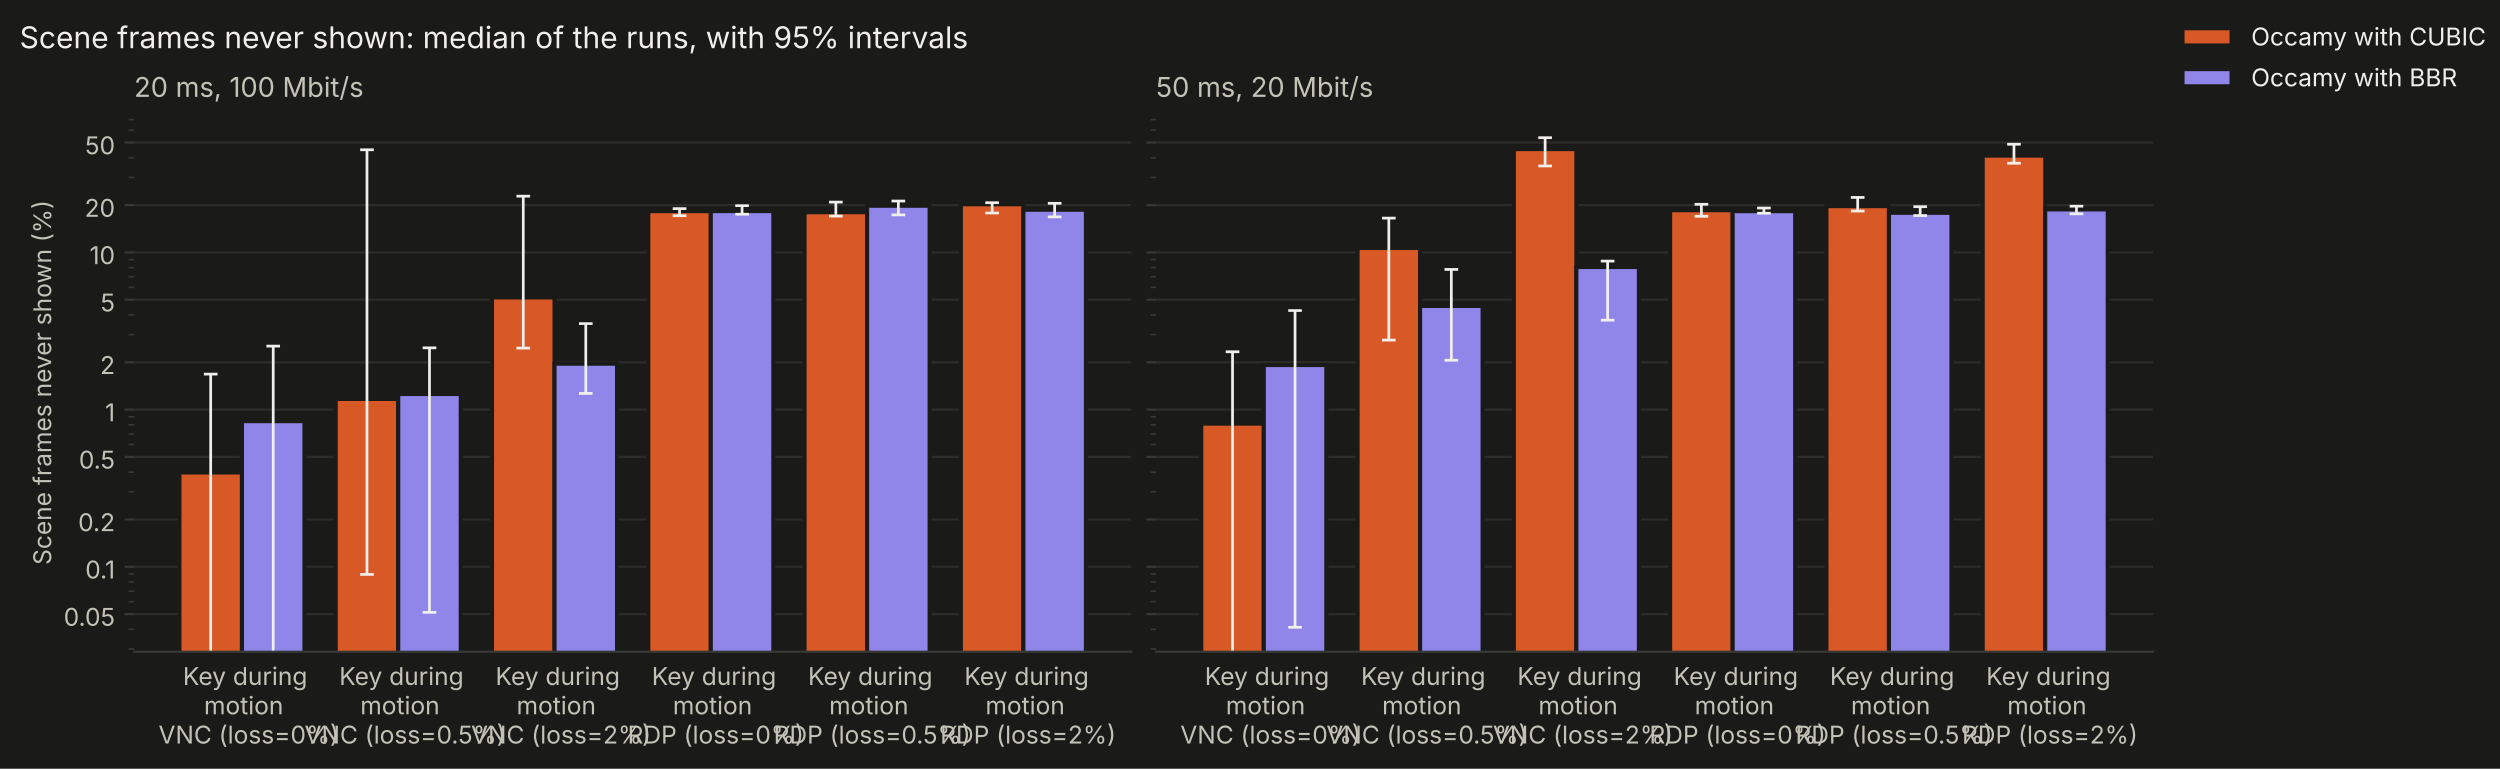
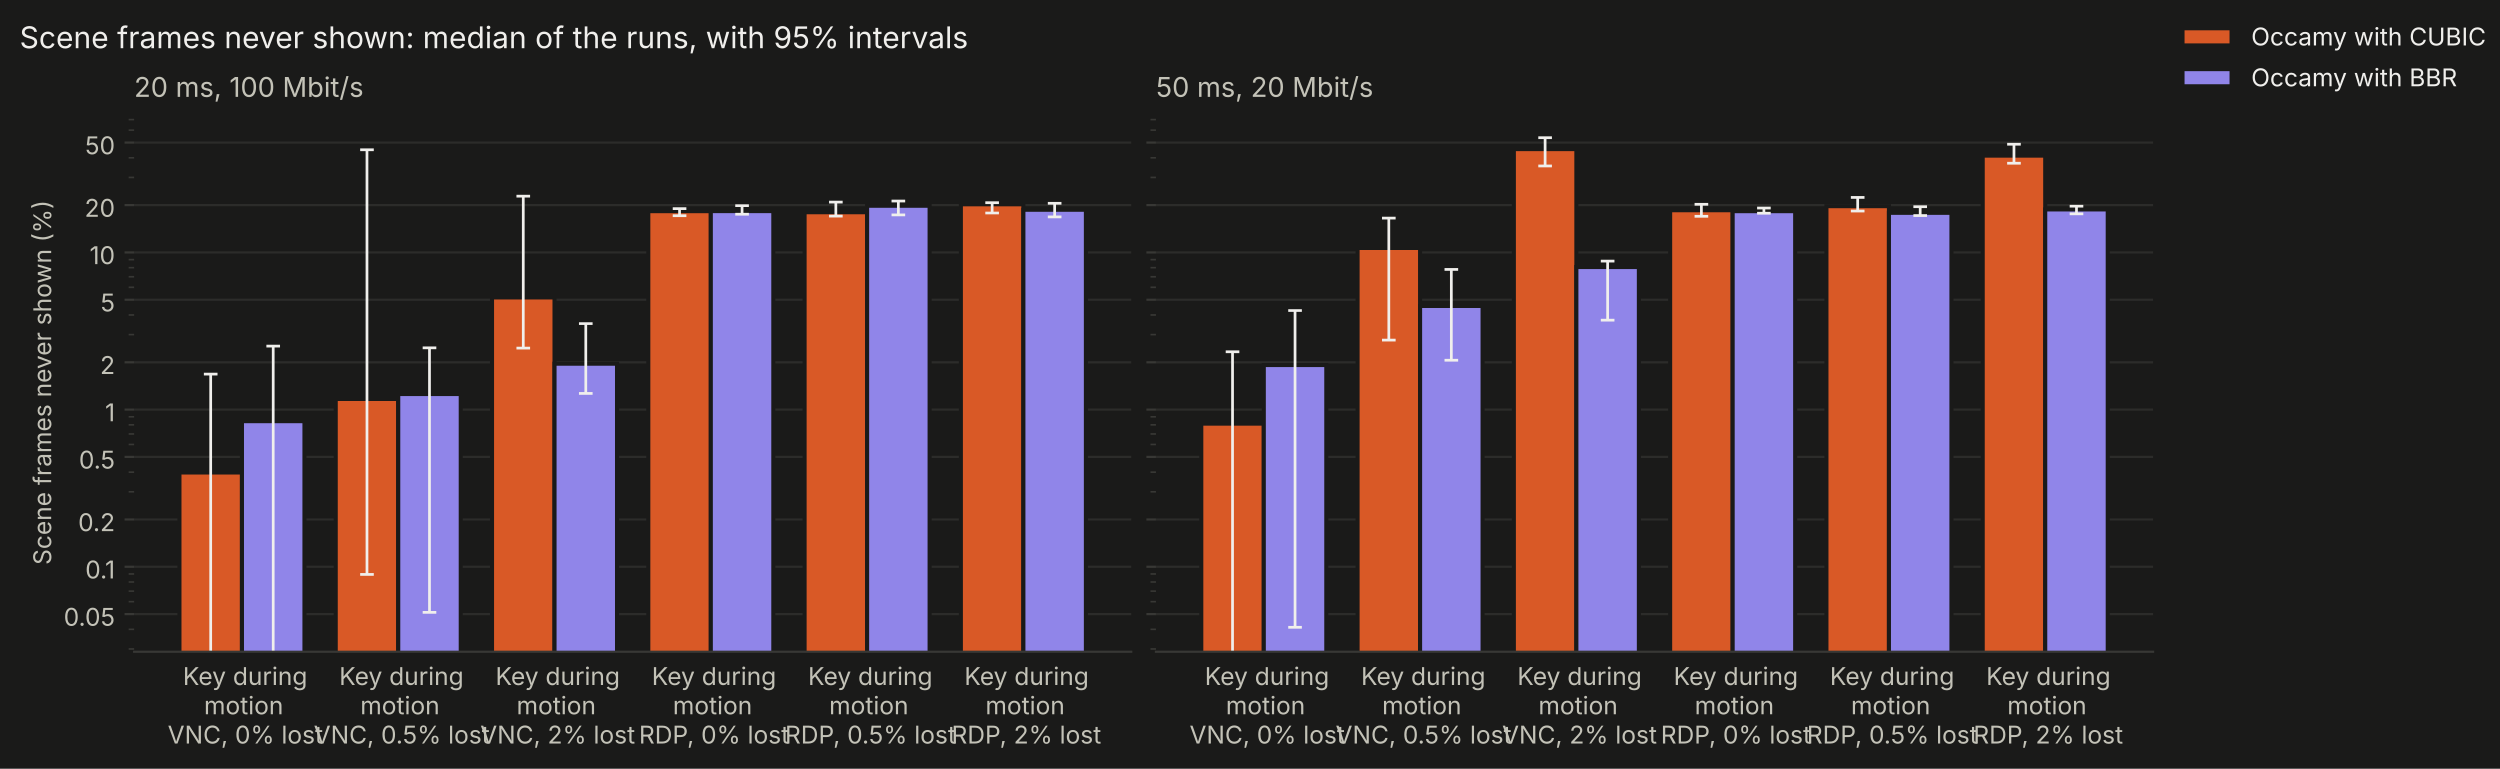
<svg xmlns="http://www.w3.org/2000/svg" xmlns:xlink="http://www.w3.org/1999/xlink" width="917.1pt" height="282pt" viewBox="0 0 917.1 282" version="1.1">
  <defs>
    <style type="text/css">*{stroke-linejoin: round; stroke-linecap: butt}</style>
  </defs>
  <g id="figure_1">
    <g id="patch_1">
      <path d="M 0 282  L 917.1 282  L 917.1 0  L 0 0  z " style="fill: #1a1a19" />
    </g>
    <g id="axes_1">
      <g id="patch_2">
        <path d="M 49.197 239.089  L 414.977 239.089  L 414.977 41.535  L 49.197 41.535  z " style="fill: #1a1a19" />
      </g>
      <g id="matplotlib.axis_1">
        <g id="xtick_1">
          <g id="line2d_1" />
          <g id="text_1">
            <text style="font-size: 9px; font-family: 'Inter', 'Helvetica Neue', 'Arial', 'DejaVu Sans', sans-serif; fill: #c3c2b7" transform="translate(67.08484 251.2825)">Key during</text>
            <text style="font-size: 9px; font-family: 'Inter', 'Helvetica Neue', 'Arial', 'DejaVu Sans', sans-serif; fill: #c3c2b7" transform="translate(74.83328 262.0195)">motion</text>
-             <text style="font-size: 9px; font-family: 'Inter', 'Helvetica Neue', 'Arial', 'DejaVu Sans', sans-serif; fill: #c3c2b7" transform="translate(58.1425 272.7565)">VNC (loss=0%)</text>
+             <text style="font-size: 9px; font-family: 'Inter', 'Helvetica Neue', 'Arial', 'DejaVu Sans', sans-serif; fill: #c3c2b7" transform="translate(61.50484 272.7565)">VNC, 0% lost</text>
          </g>
        </g>
        <g id="xtick_2">
          <g id="line2d_2" />
          <g id="text_2">
            <text style="font-size: 9px; font-family: 'Inter', 'Helvetica Neue', 'Arial', 'DejaVu Sans', sans-serif; fill: #c3c2b7" transform="translate(124.4171 251.2825)">Key during</text>
            <text style="font-size: 9px; font-family: 'Inter', 'Helvetica Neue', 'Arial', 'DejaVu Sans', sans-serif; fill: #c3c2b7" transform="translate(132.1656 262.0195)">motion</text>
-             <text style="font-size: 9px; font-family: 'Inter', 'Helvetica Neue', 'Arial', 'DejaVu Sans', sans-serif; fill: #c3c2b7" transform="translate(111.7222 272.7565)">VNC (loss=0.5%)</text>
+             <text style="font-size: 9px; font-family: 'Inter', 'Helvetica Neue', 'Arial', 'DejaVu Sans', sans-serif; fill: #c3c2b7" transform="translate(115.0846 272.7565)">VNC, 0.5% lost</text>
          </g>
        </g>
        <g id="xtick_3">
          <g id="line2d_3" />
          <g id="text_3">
            <text style="font-size: 9px; font-family: 'Inter', 'Helvetica Neue', 'Arial', 'DejaVu Sans', sans-serif; fill: #c3c2b7" transform="translate(181.7494 251.2825)">Key during</text>
            <text style="font-size: 9px; font-family: 'Inter', 'Helvetica Neue', 'Arial', 'DejaVu Sans', sans-serif; fill: #c3c2b7" transform="translate(189.4979 262.0195)">motion</text>
-             <text style="font-size: 9px; font-family: 'Inter', 'Helvetica Neue', 'Arial', 'DejaVu Sans', sans-serif; fill: #c3c2b7" transform="translate(172.8071 272.7565)">VNC (loss=2%)</text>
+             <text style="font-size: 9px; font-family: 'Inter', 'Helvetica Neue', 'Arial', 'DejaVu Sans', sans-serif; fill: #c3c2b7" transform="translate(176.1694 272.7565)">VNC, 2% lost</text>
          </g>
        </g>
        <g id="xtick_4">
          <g id="line2d_4" />
          <g id="text_4">
            <text style="font-size: 9px; font-family: 'Inter', 'Helvetica Neue', 'Arial', 'DejaVu Sans', sans-serif; fill: #c3c2b7" transform="translate(239.0817 251.2825)">Key during</text>
            <text style="font-size: 9px; font-family: 'Inter', 'Helvetica Neue', 'Arial', 'DejaVu Sans', sans-serif; fill: #c3c2b7" transform="translate(246.8302 262.0195)">motion</text>
-             <text style="font-size: 9px; font-family: 'Inter', 'Helvetica Neue', 'Arial', 'DejaVu Sans', sans-serif; fill: #c3c2b7" transform="translate(230.2203 272.7565)">RDP (loss=0%)</text>
+             <text style="font-size: 9px; font-family: 'Inter', 'Helvetica Neue', 'Arial', 'DejaVu Sans', sans-serif; fill: #c3c2b7" transform="translate(234.3884 272.7565)">RDP, 0% lost</text>
          </g>
        </g>
        <g id="xtick_5">
          <g id="line2d_5" />
          <g id="text_5">
            <text style="font-size: 9px; font-family: 'Inter', 'Helvetica Neue', 'Arial', 'DejaVu Sans', sans-serif; fill: #c3c2b7" transform="translate(296.414 251.2825)">Key during</text>
            <text style="font-size: 9px; font-family: 'Inter', 'Helvetica Neue', 'Arial', 'DejaVu Sans', sans-serif; fill: #c3c2b7" transform="translate(304.1625 262.0195)">motion</text>
-             <text style="font-size: 9px; font-family: 'Inter', 'Helvetica Neue', 'Arial', 'DejaVu Sans', sans-serif; fill: #c3c2b7" transform="translate(283.8 272.7565)">RDP (loss=0.5%)</text>
+             <text style="font-size: 9px; font-family: 'Inter', 'Helvetica Neue', 'Arial', 'DejaVu Sans', sans-serif; fill: #c3c2b7" transform="translate(287.9681 272.7565)">RDP, 0.5% lost</text>
          </g>
        </g>
        <g id="xtick_6">
          <g id="line2d_6" />
          <g id="text_6">
            <text style="font-size: 9px; font-family: 'Inter', 'Helvetica Neue', 'Arial', 'DejaVu Sans', sans-serif; fill: #c3c2b7" transform="translate(353.7463 251.2825)">Key during</text>
            <text style="font-size: 9px; font-family: 'Inter', 'Helvetica Neue', 'Arial', 'DejaVu Sans', sans-serif; fill: #c3c2b7" transform="translate(361.4948 262.0195)">motion</text>
-             <text style="font-size: 9px; font-family: 'Inter', 'Helvetica Neue', 'Arial', 'DejaVu Sans', sans-serif; fill: #c3c2b7" transform="translate(344.8849 272.7565)">RDP (loss=2%)</text>
+             <text style="font-size: 9px; font-family: 'Inter', 'Helvetica Neue', 'Arial', 'DejaVu Sans', sans-serif; fill: #c3c2b7" transform="translate(349.053 272.7565)">RDP, 2% lost</text>
          </g>
        </g>
      </g>
      <g id="matplotlib.axis_2">
        <g id="ytick_1">
          <g id="line2d_7">
            <path d="M 49.197 225.275  L 414.977 225.275  " clip-path="url(#p029a2793cf)" style="fill: none; stroke: #2c2c2a; stroke-width: 0.8; stroke-linecap: square" />
          </g>
          <g id="line2d_8">
            <defs>
              <path id="mb82513c210" d="M 0 0  L -3.5 0  " style="stroke: #383835; stroke-width: 0.8" />
            </defs>
            <g>
              <use xlink:href="#mb82513c210" x="49.197" y="225.275" style="fill: #383835; stroke: #383835; stroke-width: 0.8" />
            </g>
          </g>
          <g id="text_7">
            <text style="font-size: 9px; font-family: 'Inter', 'Helvetica Neue', 'Arial', 'DejaVu Sans', sans-serif; text-anchor: end; fill: #c3c2b7" x="42.197" y="229.559" transform="rotate(-0 42.19727 229.559)">0.05</text>
          </g>
        </g>
        <g id="ytick_2">
          <g id="line2d_9">
            <path d="M 49.197 207.918  L 414.977 207.918  " clip-path="url(#p029a2793cf)" style="fill: none; stroke: #2c2c2a; stroke-width: 0.8; stroke-linecap: square" />
          </g>
          <g id="line2d_10">
            <g>
              <use xlink:href="#mb82513c210" x="49.197" y="207.918" style="fill: #383835; stroke: #383835; stroke-width: 0.8" />
            </g>
          </g>
          <g id="text_8">
            <text style="font-size: 9px; font-family: 'Inter', 'Helvetica Neue', 'Arial', 'DejaVu Sans', sans-serif; text-anchor: end; fill: #c3c2b7" x="42.197" y="212.202" transform="rotate(-0 42.19727 212.202)">0.1</text>
          </g>
        </g>
        <g id="ytick_3">
          <g id="line2d_11">
            <path d="M 49.197 190.561  L 414.977 190.561  " clip-path="url(#p029a2793cf)" style="fill: none; stroke: #2c2c2a; stroke-width: 0.8; stroke-linecap: square" />
          </g>
          <g id="line2d_12">
            <g>
              <use xlink:href="#mb82513c210" x="49.197" y="190.561" style="fill: #383835; stroke: #383835; stroke-width: 0.8" />
            </g>
          </g>
          <g id="text_9">
            <text style="font-size: 9px; font-family: 'Inter', 'Helvetica Neue', 'Arial', 'DejaVu Sans', sans-serif; text-anchor: end; fill: #c3c2b7" x="42.197" y="194.845" transform="rotate(-0 42.19727 194.845)">0.2</text>
          </g>
        </g>
        <g id="ytick_4">
          <g id="line2d_13">
            <path d="M 49.197 167.616  L 414.977 167.616  " clip-path="url(#p029a2793cf)" style="fill: none; stroke: #2c2c2a; stroke-width: 0.8; stroke-linecap: square" />
          </g>
          <g id="line2d_14">
            <g>
              <use xlink:href="#mb82513c210" x="49.197" y="167.616" style="fill: #383835; stroke: #383835; stroke-width: 0.8" />
            </g>
          </g>
          <g id="text_10">
            <text style="font-size: 9px; font-family: 'Inter', 'Helvetica Neue', 'Arial', 'DejaVu Sans', sans-serif; text-anchor: end; fill: #c3c2b7" x="42.197" y="171.9" transform="rotate(-0 42.19727 171.9002)">0.5</text>
          </g>
        </g>
        <g id="ytick_5">
          <g id="line2d_15">
            <path d="M 49.197 150.259  L 414.977 150.259  " clip-path="url(#p029a2793cf)" style="fill: none; stroke: #2c2c2a; stroke-width: 0.8; stroke-linecap: square" />
          </g>
          <g id="line2d_16">
            <g>
              <use xlink:href="#mb82513c210" x="49.197" y="150.259" style="fill: #383835; stroke: #383835; stroke-width: 0.8" />
            </g>
          </g>
          <g id="text_11">
            <text style="font-size: 9px; font-family: 'Inter', 'Helvetica Neue', 'Arial', 'DejaVu Sans', sans-serif; text-anchor: end; fill: #c3c2b7" x="42.197" y="154.543" transform="rotate(-0 42.19727 154.5432)">1</text>
          </g>
        </g>
        <g id="ytick_6">
          <g id="line2d_17">
            <path d="M 49.197 132.902  L 414.977 132.902  " clip-path="url(#p029a2793cf)" style="fill: none; stroke: #2c2c2a; stroke-width: 0.8; stroke-linecap: square" />
          </g>
          <g id="line2d_18">
            <g>
              <use xlink:href="#mb82513c210" x="49.197" y="132.902" style="fill: #383835; stroke: #383835; stroke-width: 0.8" />
            </g>
          </g>
          <g id="text_12">
            <text style="font-size: 9px; font-family: 'Inter', 'Helvetica Neue', 'Arial', 'DejaVu Sans', sans-serif; text-anchor: end; fill: #c3c2b7" x="42.197" y="137.186" transform="rotate(-0 42.19727 137.1862)">2</text>
          </g>
        </g>
        <g id="ytick_7">
          <g id="line2d_19">
            <path d="M 49.197 109.957  L 414.977 109.957  " clip-path="url(#p029a2793cf)" style="fill: none; stroke: #2c2c2a; stroke-width: 0.8; stroke-linecap: square" />
          </g>
          <g id="line2d_20">
            <g>
              <use xlink:href="#mb82513c210" x="49.197" y="109.957" style="fill: #383835; stroke: #383835; stroke-width: 0.8" />
            </g>
          </g>
          <g id="text_13">
            <text style="font-size: 9px; font-family: 'Inter', 'Helvetica Neue', 'Arial', 'DejaVu Sans', sans-serif; text-anchor: end; fill: #c3c2b7" x="42.197" y="114.241" transform="rotate(-0 42.19727 114.2414)">5</text>
          </g>
        </g>
        <g id="ytick_8">
          <g id="line2d_21">
            <path d="M 49.197 92.6  L 414.977 92.6  " clip-path="url(#p029a2793cf)" style="fill: none; stroke: #2c2c2a; stroke-width: 0.8; stroke-linecap: square" />
          </g>
          <g id="line2d_22">
            <g>
              <use xlink:href="#mb82513c210" x="49.197" y="92.6" style="fill: #383835; stroke: #383835; stroke-width: 0.8" />
            </g>
          </g>
          <g id="text_14">
            <text style="font-size: 9px; font-family: 'Inter', 'Helvetica Neue', 'Arial', 'DejaVu Sans', sans-serif; text-anchor: end; fill: #c3c2b7" x="42.197" y="96.884" transform="rotate(-0 42.19727 96.88442)">10</text>
          </g>
        </g>
        <g id="ytick_9">
          <g id="line2d_23">
            <path d="M 49.197 75.243  L 414.977 75.243  " clip-path="url(#p029a2793cf)" style="fill: none; stroke: #2c2c2a; stroke-width: 0.8; stroke-linecap: square" />
          </g>
          <g id="line2d_24">
            <g>
              <use xlink:href="#mb82513c210" x="49.197" y="75.243" style="fill: #383835; stroke: #383835; stroke-width: 0.8" />
            </g>
          </g>
          <g id="text_15">
            <text style="font-size: 9px; font-family: 'Inter', 'Helvetica Neue', 'Arial', 'DejaVu Sans', sans-serif; text-anchor: end; fill: #c3c2b7" x="42.197" y="79.527" transform="rotate(-0 42.19727 79.5274)">20</text>
          </g>
        </g>
        <g id="ytick_10">
          <g id="line2d_25">
            <path d="M 49.197 52.299  L 414.977 52.299  " clip-path="url(#p029a2793cf)" style="fill: none; stroke: #2c2c2a; stroke-width: 0.8; stroke-linecap: square" />
          </g>
          <g id="line2d_26">
            <g>
              <use xlink:href="#mb82513c210" x="49.197" y="52.299" style="fill: #383835; stroke: #383835; stroke-width: 0.8" />
            </g>
          </g>
          <g id="text_16">
            <text style="font-size: 9px; font-family: 'Inter', 'Helvetica Neue', 'Arial', 'DejaVu Sans', sans-serif; text-anchor: end; fill: #c3c2b7" x="42.197" y="56.583" transform="rotate(-0 42.19727 56.58266)">50</text>
          </g>
        </g>
        <g id="ytick_11">
          <g id="line2d_27">
            <defs>
              <path id="m2cc0cc6523" d="M 0 0  L -2 0  " style="stroke: #383835; stroke-width: 0.6" />
            </defs>
            <g>
              <use xlink:href="#m2cc0cc6523" x="49.197" y="238.067" style="fill: #383835; stroke: #383835; stroke-width: 0.6" />
            </g>
          </g>
        </g>
        <g id="ytick_12">
          <g id="line2d_28">
            <g>
              <use xlink:href="#m2cc0cc6523" x="49.197" y="230.863" style="fill: #383835; stroke: #383835; stroke-width: 0.6" />
            </g>
          </g>
        </g>
        <g id="ytick_13">
          <g id="line2d_29">
            <g>
              <use xlink:href="#m2cc0cc6523" x="49.197" y="220.71" style="fill: #383835; stroke: #383835; stroke-width: 0.6" />
            </g>
          </g>
        </g>
        <g id="ytick_14">
          <g id="line2d_30">
            <g>
              <use xlink:href="#m2cc0cc6523" x="49.197" y="216.849" style="fill: #383835; stroke: #383835; stroke-width: 0.6" />
            </g>
          </g>
        </g>
        <g id="ytick_15">
          <g id="line2d_31">
            <g>
              <use xlink:href="#m2cc0cc6523" x="49.197" y="213.506" style="fill: #383835; stroke: #383835; stroke-width: 0.6" />
            </g>
          </g>
        </g>
        <g id="ytick_16">
          <g id="line2d_32">
            <g>
              <use xlink:href="#m2cc0cc6523" x="49.197" y="210.556" style="fill: #383835; stroke: #383835; stroke-width: 0.6" />
            </g>
          </g>
        </g>
        <g id="ytick_17">
          <g id="line2d_33">
            <g>
              <use xlink:href="#m2cc0cc6523" x="49.197" y="180.408" style="fill: #383835; stroke: #383835; stroke-width: 0.6" />
            </g>
          </g>
        </g>
        <g id="ytick_18">
          <g id="line2d_34">
            <g>
              <use xlink:href="#m2cc0cc6523" x="49.197" y="173.204" style="fill: #383835; stroke: #383835; stroke-width: 0.6" />
            </g>
          </g>
        </g>
        <g id="ytick_19">
          <g id="line2d_35">
            <g>
              <use xlink:href="#m2cc0cc6523" x="49.197" y="163.051" style="fill: #383835; stroke: #383835; stroke-width: 0.6" />
            </g>
          </g>
        </g>
        <g id="ytick_20">
          <g id="line2d_36">
            <g>
              <use xlink:href="#m2cc0cc6523" x="49.197" y="159.191" style="fill: #383835; stroke: #383835; stroke-width: 0.6" />
            </g>
          </g>
        </g>
        <g id="ytick_21">
          <g id="line2d_37">
            <g>
              <use xlink:href="#m2cc0cc6523" x="49.197" y="155.847" style="fill: #383835; stroke: #383835; stroke-width: 0.6" />
            </g>
          </g>
        </g>
        <g id="ytick_22">
          <g id="line2d_38">
            <g>
              <use xlink:href="#m2cc0cc6523" x="49.197" y="152.898" style="fill: #383835; stroke: #383835; stroke-width: 0.6" />
            </g>
          </g>
        </g>
        <g id="ytick_23">
          <g id="line2d_39">
            <g>
              <use xlink:href="#m2cc0cc6523" x="49.197" y="122.749" style="fill: #383835; stroke: #383835; stroke-width: 0.6" />
            </g>
          </g>
        </g>
        <g id="ytick_24">
          <g id="line2d_40">
            <g>
              <use xlink:href="#m2cc0cc6523" x="49.197" y="115.545" style="fill: #383835; stroke: #383835; stroke-width: 0.6" />
            </g>
          </g>
        </g>
        <g id="ytick_25">
          <g id="line2d_41">
            <g>
              <use xlink:href="#m2cc0cc6523" x="49.197" y="105.392" style="fill: #383835; stroke: #383835; stroke-width: 0.6" />
            </g>
          </g>
        </g>
        <g id="ytick_26">
          <g id="line2d_42">
            <g>
              <use xlink:href="#m2cc0cc6523" x="49.197" y="101.532" style="fill: #383835; stroke: #383835; stroke-width: 0.6" />
            </g>
          </g>
        </g>
        <g id="ytick_27">
          <g id="line2d_43">
            <g>
              <use xlink:href="#m2cc0cc6523" x="49.197" y="98.188" style="fill: #383835; stroke: #383835; stroke-width: 0.6" />
            </g>
          </g>
        </g>
        <g id="ytick_28">
          <g id="line2d_44">
            <g>
              <use xlink:href="#m2cc0cc6523" x="49.197" y="95.239" style="fill: #383835; stroke: #383835; stroke-width: 0.6" />
            </g>
          </g>
        </g>
        <g id="ytick_29">
          <g id="line2d_45">
            <g>
              <use xlink:href="#m2cc0cc6523" x="49.197" y="65.09" style="fill: #383835; stroke: #383835; stroke-width: 0.6" />
            </g>
          </g>
        </g>
        <g id="ytick_30">
          <g id="line2d_46">
            <g>
              <use xlink:href="#m2cc0cc6523" x="49.197" y="57.886" style="fill: #383835; stroke: #383835; stroke-width: 0.6" />
            </g>
          </g>
        </g>
        <g id="ytick_31">
          <g id="line2d_47">
            <g>
              <use xlink:href="#m2cc0cc6523" x="49.197" y="47.733" style="fill: #383835; stroke: #383835; stroke-width: 0.6" />
            </g>
          </g>
        </g>
        <g id="ytick_32">
          <g id="line2d_48">
            <g>
              <use xlink:href="#m2cc0cc6523" x="49.197" y="43.873" style="fill: #383835; stroke: #383835; stroke-width: 0.6" />
            </g>
          </g>
        </g>
        <g id="text_17">
          <text style="font-size: 9px; font-family: 'Inter', 'Helvetica Neue', 'Arial', 'DejaVu Sans', sans-serif; text-anchor: middle; fill: #c3c2b7" x="18.768" y="140.312" transform="rotate(-90 18.76824 140.312)">Scene frames never shown (%)</text>
        </g>
      </g>
      <g id="patch_3">
        <path d="M 65.824 57809.047  L 88.757 57809.047  L 88.757 173.327  L 65.824 173.327  z " clip-path="url(#p029a2793cf)" style="fill: #d95926; stroke: #1a1a19; stroke-width: 1.5; stroke-linejoin: miter" />
      </g>
      <g id="patch_4">
        <path d="M 123.156 57809.047  L 146.089 57809.047  L 146.089 146.361  L 123.156 146.361  z " clip-path="url(#p029a2793cf)" style="fill: #d95926; stroke: #1a1a19; stroke-width: 1.5; stroke-linejoin: miter" />
      </g>
      <g id="patch_5">
        <path d="M 180.488 57809.047  L 203.421 57809.047  L 203.421 109.115  L 180.488 109.115  z " clip-path="url(#p029a2793cf)" style="fill: #d95926; stroke: #1a1a19; stroke-width: 1.5; stroke-linejoin: miter" />
      </g>
      <g id="patch_6">
        <path d="M 237.821 57809.047  L 260.753 57809.047  L 260.753 77.458  L 237.821 77.458  z " clip-path="url(#p029a2793cf)" style="fill: #d95926; stroke: #1a1a19; stroke-width: 1.5; stroke-linejoin: miter" />
      </g>
      <g id="patch_7">
        <path d="M 295.153 57809.047  L 318.086 57809.047  L 318.086 77.861  L 295.153 77.861  z " clip-path="url(#p029a2793cf)" style="fill: #d95926; stroke: #1a1a19; stroke-width: 1.5; stroke-linejoin: miter" />
      </g>
      <g id="patch_8">
        <path d="M 352.485 57809.047  L 375.418 57809.047  L 375.418 74.951  L 352.485 74.951  z " clip-path="url(#p029a2793cf)" style="fill: #d95926; stroke: #1a1a19; stroke-width: 1.5; stroke-linejoin: miter" />
      </g>
      <g id="patch_9">
        <path d="M 88.757 57809.047  L 111.689 57809.047  L 111.689 154.492  L 88.757 154.492  z " clip-path="url(#p029a2793cf)" style="fill: #9085e9; stroke: #1a1a19; stroke-width: 1.5; stroke-linejoin: miter" />
      </g>
      <g id="patch_10">
        <path d="M 146.089 57809.047  L 169.022 57809.047  L 169.022 144.538  L 146.089 144.538  z " clip-path="url(#p029a2793cf)" style="fill: #9085e9; stroke: #1a1a19; stroke-width: 1.5; stroke-linejoin: miter" />
      </g>
      <g id="patch_11">
        <path d="M 203.421 57809.047  L 226.354 57809.047  L 226.354 133.413  L 203.421 133.413  z " clip-path="url(#p029a2793cf)" style="fill: #9085e9; stroke: #1a1a19; stroke-width: 1.5; stroke-linejoin: miter" />
      </g>
      <g id="patch_12">
        <path d="M 260.753 57809.047  L 283.686 57809.047  L 283.686 77.446  L 260.753 77.446  z " clip-path="url(#p029a2793cf)" style="fill: #9085e9; stroke: #1a1a19; stroke-width: 1.5; stroke-linejoin: miter" />
      </g>
      <g id="patch_13">
        <path d="M 318.086 57809.047  L 341.019 57809.047  L 341.019 75.476  L 318.086 75.476  z " clip-path="url(#p029a2793cf)" style="fill: #9085e9; stroke: #1a1a19; stroke-width: 1.5; stroke-linejoin: miter" />
      </g>
      <g id="patch_14">
        <path d="M 375.418 57809.047  L 398.351 57809.047  L 398.351 76.955  L 375.418 76.955  z " clip-path="url(#p029a2793cf)" style="fill: #9085e9; stroke: #1a1a19; stroke-width: 1.5; stroke-linejoin: miter" />
      </g>
      <g id="LineCollection_1">
        <path d="M 77.29 283  L 77.29 137.244  " clip-path="url(#p029a2793cf)" style="fill: none; stroke: #f0efec" />
        <path d="M 134.622 210.734  L 134.622 54.933  " clip-path="url(#p029a2793cf)" style="fill: none; stroke: #f0efec" />
        <path d="M 191.955 127.692  L 191.955 71.953  " clip-path="url(#p029a2793cf)" style="fill: none; stroke: #f0efec" />
        <path d="M 249.287 79.117  L 249.287 76.525  " clip-path="url(#p029a2793cf)" style="fill: none; stroke: #f0efec" />
        <path d="M 306.619 79.267  L 306.619 74.134  " clip-path="url(#p029a2793cf)" style="fill: none; stroke: #f0efec" />
        <path d="M 363.952 78.137  L 363.952 74.352  " clip-path="url(#p029a2793cf)" style="fill: none; stroke: #f0efec" />
      </g>
      <g id="line2d_49">
        <defs>
          <path id="mac22d4be6f" d="M 2.5 0  L -2.5 -0  " style="stroke: #f0efec" />
        </defs>
        <g clip-path="url(#p029a2793cf)">
          <use xlink:href="#mac22d4be6f" x="114.621" y="20304.965" style="fill: #1f77b4; stroke: #f0efec" />
          <use xlink:href="#mac22d4be6f" x="134.622" y="210.734" style="fill: #1f77b4; stroke: #f0efec" />
          <use xlink:href="#mac22d4be6f" x="191.955" y="127.692" style="fill: #1f77b4; stroke: #f0efec" />
          <use xlink:href="#mac22d4be6f" x="249.287" y="79.117" style="fill: #1f77b4; stroke: #f0efec" />
          <use xlink:href="#mac22d4be6f" x="306.619" y="79.267" style="fill: #1f77b4; stroke: #f0efec" />
          <use xlink:href="#mac22d4be6f" x="363.952" y="78.137" style="fill: #1f77b4; stroke: #f0efec" />
        </g>
      </g>
      <g id="line2d_50">
        <g clip-path="url(#p029a2793cf)">
          <use xlink:href="#mac22d4be6f" x="77.29" y="137.244" style="fill: #1f77b4; stroke: #f0efec" />
          <use xlink:href="#mac22d4be6f" x="134.622" y="54.933" style="fill: #1f77b4; stroke: #f0efec" />
          <use xlink:href="#mac22d4be6f" x="191.955" y="71.953" style="fill: #1f77b4; stroke: #f0efec" />
          <use xlink:href="#mac22d4be6f" x="249.287" y="76.525" style="fill: #1f77b4; stroke: #f0efec" />
          <use xlink:href="#mac22d4be6f" x="306.619" y="74.134" style="fill: #1f77b4; stroke: #f0efec" />
          <use xlink:href="#mac22d4be6f" x="363.952" y="74.352" style="fill: #1f77b4; stroke: #f0efec" />
        </g>
      </g>
      <g id="LineCollection_2">
        <path d="M 100.223 283  L 100.223 126.964  " clip-path="url(#p029a2793cf)" style="fill: none; stroke: #f0efec" />
        <path d="M 157.555 224.644  L 157.555 127.606  " clip-path="url(#p029a2793cf)" style="fill: none; stroke: #f0efec" />
        <path d="M 214.888 144.325  L 214.888 118.71  " clip-path="url(#p029a2793cf)" style="fill: none; stroke: #f0efec" />
        <path d="M 272.22 78.586  L 272.22 75.446  " clip-path="url(#p029a2793cf)" style="fill: none; stroke: #f0efec" />
        <path d="M 329.552 78.824  L 329.552 73.758  " clip-path="url(#p029a2793cf)" style="fill: none; stroke: #f0efec" />
        <path d="M 386.885 79.571  L 386.885 74.574  " clip-path="url(#p029a2793cf)" style="fill: none; stroke: #f0efec" />
      </g>
      <g id="line2d_51">
        <g clip-path="url(#p029a2793cf)">
          <use xlink:href="#mac22d4be6f" x="137.563" y="20304.965" style="fill: #1f77b4; stroke: #f0efec" />
          <use xlink:href="#mac22d4be6f" x="157.555" y="224.644" style="fill: #1f77b4; stroke: #f0efec" />
          <use xlink:href="#mac22d4be6f" x="214.888" y="144.325" style="fill: #1f77b4; stroke: #f0efec" />
          <use xlink:href="#mac22d4be6f" x="272.22" y="78.586" style="fill: #1f77b4; stroke: #f0efec" />
          <use xlink:href="#mac22d4be6f" x="329.552" y="78.824" style="fill: #1f77b4; stroke: #f0efec" />
          <use xlink:href="#mac22d4be6f" x="386.885" y="79.571" style="fill: #1f77b4; stroke: #f0efec" />
        </g>
      </g>
      <g id="line2d_52">
        <g clip-path="url(#p029a2793cf)">
          <use xlink:href="#mac22d4be6f" x="100.223" y="126.964" style="fill: #1f77b4; stroke: #f0efec" />
          <use xlink:href="#mac22d4be6f" x="157.555" y="127.606" style="fill: #1f77b4; stroke: #f0efec" />
          <use xlink:href="#mac22d4be6f" x="214.888" y="118.71" style="fill: #1f77b4; stroke: #f0efec" />
          <use xlink:href="#mac22d4be6f" x="272.22" y="75.446" style="fill: #1f77b4; stroke: #f0efec" />
          <use xlink:href="#mac22d4be6f" x="329.552" y="73.758" style="fill: #1f77b4; stroke: #f0efec" />
          <use xlink:href="#mac22d4be6f" x="386.885" y="74.574" style="fill: #1f77b4; stroke: #f0efec" />
        </g>
      </g>
      <g id="patch_15">
        <path d="M 49.197 239.089  L 414.977 239.089  " style="fill: none; stroke: #383835; stroke-width: 0.8; stroke-linejoin: miter; stroke-linecap: square" />
      </g>
      <g id="text_18">
        <text style="font-size: 10px; font-family: 'Inter', 'Helvetica Neue', 'Arial', 'DejaVu Sans', sans-serif; text-anchor: start; fill: #c3c2b7" x="49.197" y="35.535" transform="rotate(-0 49.19727 35.53548)">20 ms, 100 Mbit/s</text>
      </g>
    </g>
    <g id="axes_2">
      <g id="patch_16">
        <path d="M 424.049 239.089  L 789.829 239.089  L 789.829 41.535  L 424.049 41.535  z " style="fill: #1a1a19" />
      </g>
      <g id="matplotlib.axis_3">
        <g id="xtick_7">
          <g id="line2d_53" />
          <g id="text_19">
            <text style="font-size: 9px; font-family: 'Inter', 'Helvetica Neue', 'Arial', 'DejaVu Sans', sans-serif; fill: #c3c2b7" transform="translate(441.9369 251.2825)">Key during</text>
            <text style="font-size: 9px; font-family: 'Inter', 'Helvetica Neue', 'Arial', 'DejaVu Sans', sans-serif; fill: #c3c2b7" transform="translate(449.6854 262.0195)">motion</text>
-             <text style="font-size: 9px; font-family: 'Inter', 'Helvetica Neue', 'Arial', 'DejaVu Sans', sans-serif; fill: #c3c2b7" transform="translate(432.9946 272.7565)">VNC (loss=0%)</text>
+             <text style="font-size: 9px; font-family: 'Inter', 'Helvetica Neue', 'Arial', 'DejaVu Sans', sans-serif; fill: #c3c2b7" transform="translate(436.3569 272.7565)">VNC, 0% lost</text>
          </g>
        </g>
        <g id="xtick_8">
          <g id="line2d_54" />
          <g id="text_20">
            <text style="font-size: 9px; font-family: 'Inter', 'Helvetica Neue', 'Arial', 'DejaVu Sans', sans-serif; fill: #c3c2b7" transform="translate(499.2692 251.2825)">Key during</text>
            <text style="font-size: 9px; font-family: 'Inter', 'Helvetica Neue', 'Arial', 'DejaVu Sans', sans-serif; fill: #c3c2b7" transform="translate(507.0177 262.0195)">motion</text>
-             <text style="font-size: 9px; font-family: 'Inter', 'Helvetica Neue', 'Arial', 'DejaVu Sans', sans-serif; fill: #c3c2b7" transform="translate(486.5743 272.7565)">VNC (loss=0.5%)</text>
+             <text style="font-size: 9px; font-family: 'Inter', 'Helvetica Neue', 'Arial', 'DejaVu Sans', sans-serif; fill: #c3c2b7" transform="translate(489.9366 272.7565)">VNC, 0.5% lost</text>
          </g>
        </g>
        <g id="xtick_9">
          <g id="line2d_55" />
          <g id="text_21">
            <text style="font-size: 9px; font-family: 'Inter', 'Helvetica Neue', 'Arial', 'DejaVu Sans', sans-serif; fill: #c3c2b7" transform="translate(556.6015 251.2825)">Key during</text>
            <text style="font-size: 9px; font-family: 'Inter', 'Helvetica Neue', 'Arial', 'DejaVu Sans', sans-serif; fill: #c3c2b7" transform="translate(564.35 262.0195)">motion</text>
-             <text style="font-size: 9px; font-family: 'Inter', 'Helvetica Neue', 'Arial', 'DejaVu Sans', sans-serif; fill: #c3c2b7" transform="translate(547.6592 272.7565)">VNC (loss=2%)</text>
+             <text style="font-size: 9px; font-family: 'Inter', 'Helvetica Neue', 'Arial', 'DejaVu Sans', sans-serif; fill: #c3c2b7" transform="translate(551.0215 272.7565)">VNC, 2% lost</text>
          </g>
        </g>
        <g id="xtick_10">
          <g id="line2d_56" />
          <g id="text_22">
            <text style="font-size: 9px; font-family: 'Inter', 'Helvetica Neue', 'Arial', 'DejaVu Sans', sans-serif; fill: #c3c2b7" transform="translate(613.9338 251.2825)">Key during</text>
            <text style="font-size: 9px; font-family: 'Inter', 'Helvetica Neue', 'Arial', 'DejaVu Sans', sans-serif; fill: #c3c2b7" transform="translate(621.6823 262.0195)">motion</text>
-             <text style="font-size: 9px; font-family: 'Inter', 'Helvetica Neue', 'Arial', 'DejaVu Sans', sans-serif; fill: #c3c2b7" transform="translate(605.0723 272.7565)">RDP (loss=0%)</text>
+             <text style="font-size: 9px; font-family: 'Inter', 'Helvetica Neue', 'Arial', 'DejaVu Sans', sans-serif; fill: #c3c2b7" transform="translate(609.2405 272.7565)">RDP, 0% lost</text>
          </g>
        </g>
        <g id="xtick_11">
          <g id="line2d_57" />
          <g id="text_23">
            <text style="font-size: 9px; font-family: 'Inter', 'Helvetica Neue', 'Arial', 'DejaVu Sans', sans-serif; fill: #c3c2b7" transform="translate(671.2661 251.2825)">Key during</text>
            <text style="font-size: 9px; font-family: 'Inter', 'Helvetica Neue', 'Arial', 'DejaVu Sans', sans-serif; fill: #c3c2b7" transform="translate(679.0146 262.0195)">motion</text>
-             <text style="font-size: 9px; font-family: 'Inter', 'Helvetica Neue', 'Arial', 'DejaVu Sans', sans-serif; fill: #c3c2b7" transform="translate(658.6521 272.7565)">RDP (loss=0.5%)</text>
+             <text style="font-size: 9px; font-family: 'Inter', 'Helvetica Neue', 'Arial', 'DejaVu Sans', sans-serif; fill: #c3c2b7" transform="translate(662.8202 272.7565)">RDP, 0.5% lost</text>
          </g>
        </g>
        <g id="xtick_12">
          <g id="line2d_58" />
          <g id="text_24">
            <text style="font-size: 9px; font-family: 'Inter', 'Helvetica Neue', 'Arial', 'DejaVu Sans', sans-serif; fill: #c3c2b7" transform="translate(728.5984 251.2825)">Key during</text>
            <text style="font-size: 9px; font-family: 'Inter', 'Helvetica Neue', 'Arial', 'DejaVu Sans', sans-serif; fill: #c3c2b7" transform="translate(736.3469 262.0195)">motion</text>
-             <text style="font-size: 9px; font-family: 'Inter', 'Helvetica Neue', 'Arial', 'DejaVu Sans', sans-serif; fill: #c3c2b7" transform="translate(719.7369 272.7565)">RDP (loss=2%)</text>
+             <text style="font-size: 9px; font-family: 'Inter', 'Helvetica Neue', 'Arial', 'DejaVu Sans', sans-serif; fill: #c3c2b7" transform="translate(723.9051 272.7565)">RDP, 2% lost</text>
          </g>
        </g>
      </g>
      <g id="matplotlib.axis_4">
        <g id="ytick_33">
          <g id="line2d_59">
            <path d="M 424.049 225.275  L 789.829 225.275  " clip-path="url(#p99030404dc)" style="fill: none; stroke: #2c2c2a; stroke-width: 0.8; stroke-linecap: square" />
          </g>
          <g id="line2d_60">
            <g>
              <use xlink:href="#mb82513c210" x="424.049" y="225.275" style="fill: #383835; stroke: #383835; stroke-width: 0.8" />
            </g>
          </g>
        </g>
        <g id="ytick_34">
          <g id="line2d_61">
            <path d="M 424.049 207.918  L 789.829 207.918  " clip-path="url(#p99030404dc)" style="fill: none; stroke: #2c2c2a; stroke-width: 0.8; stroke-linecap: square" />
          </g>
          <g id="line2d_62">
            <g>
              <use xlink:href="#mb82513c210" x="424.049" y="207.918" style="fill: #383835; stroke: #383835; stroke-width: 0.8" />
            </g>
          </g>
        </g>
        <g id="ytick_35">
          <g id="line2d_63">
            <path d="M 424.049 190.561  L 789.829 190.561  " clip-path="url(#p99030404dc)" style="fill: none; stroke: #2c2c2a; stroke-width: 0.8; stroke-linecap: square" />
          </g>
          <g id="line2d_64">
            <g>
              <use xlink:href="#mb82513c210" x="424.049" y="190.561" style="fill: #383835; stroke: #383835; stroke-width: 0.8" />
            </g>
          </g>
        </g>
        <g id="ytick_36">
          <g id="line2d_65">
            <path d="M 424.049 167.616  L 789.829 167.616  " clip-path="url(#p99030404dc)" style="fill: none; stroke: #2c2c2a; stroke-width: 0.8; stroke-linecap: square" />
          </g>
          <g id="line2d_66">
            <g>
              <use xlink:href="#mb82513c210" x="424.049" y="167.616" style="fill: #383835; stroke: #383835; stroke-width: 0.8" />
            </g>
          </g>
        </g>
        <g id="ytick_37">
          <g id="line2d_67">
            <path d="M 424.049 150.259  L 789.829 150.259  " clip-path="url(#p99030404dc)" style="fill: none; stroke: #2c2c2a; stroke-width: 0.8; stroke-linecap: square" />
          </g>
          <g id="line2d_68">
            <g>
              <use xlink:href="#mb82513c210" x="424.049" y="150.259" style="fill: #383835; stroke: #383835; stroke-width: 0.8" />
            </g>
          </g>
        </g>
        <g id="ytick_38">
          <g id="line2d_69">
            <path d="M 424.049 132.902  L 789.829 132.902  " clip-path="url(#p99030404dc)" style="fill: none; stroke: #2c2c2a; stroke-width: 0.8; stroke-linecap: square" />
          </g>
          <g id="line2d_70">
            <g>
              <use xlink:href="#mb82513c210" x="424.049" y="132.902" style="fill: #383835; stroke: #383835; stroke-width: 0.8" />
            </g>
          </g>
        </g>
        <g id="ytick_39">
          <g id="line2d_71">
            <path d="M 424.049 109.957  L 789.829 109.957  " clip-path="url(#p99030404dc)" style="fill: none; stroke: #2c2c2a; stroke-width: 0.8; stroke-linecap: square" />
          </g>
          <g id="line2d_72">
            <g>
              <use xlink:href="#mb82513c210" x="424.049" y="109.957" style="fill: #383835; stroke: #383835; stroke-width: 0.8" />
            </g>
          </g>
        </g>
        <g id="ytick_40">
          <g id="line2d_73">
            <path d="M 424.049 92.6  L 789.829 92.6  " clip-path="url(#p99030404dc)" style="fill: none; stroke: #2c2c2a; stroke-width: 0.8; stroke-linecap: square" />
          </g>
          <g id="line2d_74">
            <g>
              <use xlink:href="#mb82513c210" x="424.049" y="92.6" style="fill: #383835; stroke: #383835; stroke-width: 0.8" />
            </g>
          </g>
        </g>
        <g id="ytick_41">
          <g id="line2d_75">
            <path d="M 424.049 75.243  L 789.829 75.243  " clip-path="url(#p99030404dc)" style="fill: none; stroke: #2c2c2a; stroke-width: 0.8; stroke-linecap: square" />
          </g>
          <g id="line2d_76">
            <g>
              <use xlink:href="#mb82513c210" x="424.049" y="75.243" style="fill: #383835; stroke: #383835; stroke-width: 0.8" />
            </g>
          </g>
        </g>
        <g id="ytick_42">
          <g id="line2d_77">
            <path d="M 424.049 52.299  L 789.829 52.299  " clip-path="url(#p99030404dc)" style="fill: none; stroke: #2c2c2a; stroke-width: 0.8; stroke-linecap: square" />
          </g>
          <g id="line2d_78">
            <g>
              <use xlink:href="#mb82513c210" x="424.049" y="52.299" style="fill: #383835; stroke: #383835; stroke-width: 0.8" />
            </g>
          </g>
        </g>
        <g id="ytick_43">
          <g id="line2d_79">
            <g>
              <use xlink:href="#m2cc0cc6523" x="424.049" y="238.067" style="fill: #383835; stroke: #383835; stroke-width: 0.6" />
            </g>
          </g>
        </g>
        <g id="ytick_44">
          <g id="line2d_80">
            <g>
              <use xlink:href="#m2cc0cc6523" x="424.049" y="230.863" style="fill: #383835; stroke: #383835; stroke-width: 0.6" />
            </g>
          </g>
        </g>
        <g id="ytick_45">
          <g id="line2d_81">
            <g>
              <use xlink:href="#m2cc0cc6523" x="424.049" y="220.71" style="fill: #383835; stroke: #383835; stroke-width: 0.6" />
            </g>
          </g>
        </g>
        <g id="ytick_46">
          <g id="line2d_82">
            <g>
              <use xlink:href="#m2cc0cc6523" x="424.049" y="216.849" style="fill: #383835; stroke: #383835; stroke-width: 0.6" />
            </g>
          </g>
        </g>
        <g id="ytick_47">
          <g id="line2d_83">
            <g>
              <use xlink:href="#m2cc0cc6523" x="424.049" y="213.506" style="fill: #383835; stroke: #383835; stroke-width: 0.6" />
            </g>
          </g>
        </g>
        <g id="ytick_48">
          <g id="line2d_84">
            <g>
              <use xlink:href="#m2cc0cc6523" x="424.049" y="210.556" style="fill: #383835; stroke: #383835; stroke-width: 0.6" />
            </g>
          </g>
        </g>
        <g id="ytick_49">
          <g id="line2d_85">
            <g>
              <use xlink:href="#m2cc0cc6523" x="424.049" y="180.408" style="fill: #383835; stroke: #383835; stroke-width: 0.6" />
            </g>
          </g>
        </g>
        <g id="ytick_50">
          <g id="line2d_86">
            <g>
              <use xlink:href="#m2cc0cc6523" x="424.049" y="173.204" style="fill: #383835; stroke: #383835; stroke-width: 0.6" />
            </g>
          </g>
        </g>
        <g id="ytick_51">
          <g id="line2d_87">
            <g>
              <use xlink:href="#m2cc0cc6523" x="424.049" y="163.051" style="fill: #383835; stroke: #383835; stroke-width: 0.6" />
            </g>
          </g>
        </g>
        <g id="ytick_52">
          <g id="line2d_88">
            <g>
              <use xlink:href="#m2cc0cc6523" x="424.049" y="159.191" style="fill: #383835; stroke: #383835; stroke-width: 0.6" />
            </g>
          </g>
        </g>
        <g id="ytick_53">
          <g id="line2d_89">
            <g>
              <use xlink:href="#m2cc0cc6523" x="424.049" y="155.847" style="fill: #383835; stroke: #383835; stroke-width: 0.6" />
            </g>
          </g>
        </g>
        <g id="ytick_54">
          <g id="line2d_90">
            <g>
              <use xlink:href="#m2cc0cc6523" x="424.049" y="152.898" style="fill: #383835; stroke: #383835; stroke-width: 0.6" />
            </g>
          </g>
        </g>
        <g id="ytick_55">
          <g id="line2d_91">
            <g>
              <use xlink:href="#m2cc0cc6523" x="424.049" y="122.749" style="fill: #383835; stroke: #383835; stroke-width: 0.6" />
            </g>
          </g>
        </g>
        <g id="ytick_56">
          <g id="line2d_92">
            <g>
              <use xlink:href="#m2cc0cc6523" x="424.049" y="115.545" style="fill: #383835; stroke: #383835; stroke-width: 0.6" />
            </g>
          </g>
        </g>
        <g id="ytick_57">
          <g id="line2d_93">
            <g>
              <use xlink:href="#m2cc0cc6523" x="424.049" y="105.392" style="fill: #383835; stroke: #383835; stroke-width: 0.6" />
            </g>
          </g>
        </g>
        <g id="ytick_58">
          <g id="line2d_94">
            <g>
              <use xlink:href="#m2cc0cc6523" x="424.049" y="101.532" style="fill: #383835; stroke: #383835; stroke-width: 0.6" />
            </g>
          </g>
        </g>
        <g id="ytick_59">
          <g id="line2d_95">
            <g>
              <use xlink:href="#m2cc0cc6523" x="424.049" y="98.188" style="fill: #383835; stroke: #383835; stroke-width: 0.6" />
            </g>
          </g>
        </g>
        <g id="ytick_60">
          <g id="line2d_96">
            <g>
              <use xlink:href="#m2cc0cc6523" x="424.049" y="95.239" style="fill: #383835; stroke: #383835; stroke-width: 0.6" />
            </g>
          </g>
        </g>
        <g id="ytick_61">
          <g id="line2d_97">
            <g>
              <use xlink:href="#m2cc0cc6523" x="424.049" y="65.09" style="fill: #383835; stroke: #383835; stroke-width: 0.6" />
            </g>
          </g>
        </g>
        <g id="ytick_62">
          <g id="line2d_98">
            <g>
              <use xlink:href="#m2cc0cc6523" x="424.049" y="57.886" style="fill: #383835; stroke: #383835; stroke-width: 0.6" />
            </g>
          </g>
        </g>
        <g id="ytick_63">
          <g id="line2d_99">
            <g>
              <use xlink:href="#m2cc0cc6523" x="424.049" y="47.733" style="fill: #383835; stroke: #383835; stroke-width: 0.6" />
            </g>
          </g>
        </g>
        <g id="ytick_64">
          <g id="line2d_100">
            <g>
              <use xlink:href="#m2cc0cc6523" x="424.049" y="43.873" style="fill: #383835; stroke: #383835; stroke-width: 0.6" />
            </g>
          </g>
        </g>
      </g>
      <g id="patch_17">
        <path d="M 440.676 57809.047  L 463.609 57809.047  L 463.609 155.403  L 440.676 155.403  z " clip-path="url(#p99030404dc)" style="fill: #d95926; stroke: #1a1a19; stroke-width: 1.5; stroke-linejoin: miter" />
      </g>
      <g id="patch_18">
        <path d="M 498.008 57809.047  L 520.941 57809.047  L 520.941 90.949  L 498.008 90.949  z " clip-path="url(#p99030404dc)" style="fill: #d95926; stroke: #1a1a19; stroke-width: 1.5; stroke-linejoin: miter" />
      </g>
      <g id="patch_19">
        <path d="M 555.34 57809.047  L 578.273 57809.047  L 578.273 54.694  L 555.34 54.694  z " clip-path="url(#p99030404dc)" style="fill: #d95926; stroke: #1a1a19; stroke-width: 1.5; stroke-linejoin: miter" />
      </g>
      <g id="patch_20">
        <path d="M 612.673 57809.047  L 635.606 57809.047  L 635.606 77.12  L 612.673 77.12  z " clip-path="url(#p99030404dc)" style="fill: #d95926; stroke: #1a1a19; stroke-width: 1.5; stroke-linejoin: miter" />
      </g>
      <g id="patch_21">
        <path d="M 670.005 57809.047  L 692.938 57809.047  L 692.938 75.631  L 670.005 75.631  z " clip-path="url(#p99030404dc)" style="fill: #d95926; stroke: #1a1a19; stroke-width: 1.5; stroke-linejoin: miter" />
      </g>
      <g id="patch_22">
        <path d="M 727.337 57809.047  L 750.27 57809.047  L 750.27 57.086  L 727.337 57.086  z " clip-path="url(#p99030404dc)" style="fill: #d95926; stroke: #1a1a19; stroke-width: 1.5; stroke-linejoin: miter" />
      </g>
      <g id="patch_23">
        <path d="M 463.609 57809.047  L 486.542 57809.047  L 486.542 133.908  L 463.609 133.908  z " clip-path="url(#p99030404dc)" style="fill: #9085e9; stroke: #1a1a19; stroke-width: 1.5; stroke-linejoin: miter" />
      </g>
      <g id="patch_24">
        <path d="M 520.941 57809.047  L 543.874 57809.047  L 543.874 112.244  L 520.941 112.244  z " clip-path="url(#p99030404dc)" style="fill: #9085e9; stroke: #1a1a19; stroke-width: 1.5; stroke-linejoin: miter" />
      </g>
      <g id="patch_25">
        <path d="M 578.273 57809.047  L 601.206 57809.047  L 601.206 97.95  L 578.273 97.95  z " clip-path="url(#p99030404dc)" style="fill: #9085e9; stroke: #1a1a19; stroke-width: 1.5; stroke-linejoin: miter" />
      </g>
      <g id="patch_26">
        <path d="M 635.606 57809.047  L 658.538 57809.047  L 658.538 77.463  L 635.606 77.463  z " clip-path="url(#p99030404dc)" style="fill: #9085e9; stroke: #1a1a19; stroke-width: 1.5; stroke-linejoin: miter" />
      </g>
      <g id="patch_27">
        <path d="M 692.938 57809.047  L 715.871 57809.047  L 715.871 78.071  L 692.938 78.071  z " clip-path="url(#p99030404dc)" style="fill: #9085e9; stroke: #1a1a19; stroke-width: 1.5; stroke-linejoin: miter" />
      </g>
      <g id="patch_28">
        <path d="M 750.27 57809.047  L 773.203 57809.047  L 773.203 76.836  L 750.27 76.836  z " clip-path="url(#p99030404dc)" style="fill: #9085e9; stroke: #1a1a19; stroke-width: 1.5; stroke-linejoin: miter" />
      </g>
      <g id="LineCollection_3">
        <path d="M 452.142 283  L 452.142 129.046  " clip-path="url(#p99030404dc)" style="fill: none; stroke: #f0efec" />
        <path d="M 509.474 124.761  L 509.474 80.017  " clip-path="url(#p99030404dc)" style="fill: none; stroke: #f0efec" />
        <path d="M 566.807 60.885  L 566.807 50.515  " clip-path="url(#p99030404dc)" style="fill: none; stroke: #f0efec" />
        <path d="M 624.139 79.343  L 624.139 74.943  " clip-path="url(#p99030404dc)" style="fill: none; stroke: #f0efec" />
        <path d="M 681.471 77.407  L 681.471 72.419  " clip-path="url(#p99030404dc)" style="fill: none; stroke: #f0efec" />
        <path d="M 738.804 59.888  L 738.804 52.916  " clip-path="url(#p99030404dc)" style="fill: none; stroke: #f0efec" />
      </g>
      <g id="line2d_101">
        <g clip-path="url(#p99030404dc)">
          <use xlink:href="#mac22d4be6f" x="489.417" y="20304.965" style="fill: #1f77b4; stroke: #f0efec" />
          <use xlink:href="#mac22d4be6f" x="509.474" y="124.761" style="fill: #1f77b4; stroke: #f0efec" />
          <use xlink:href="#mac22d4be6f" x="566.807" y="60.885" style="fill: #1f77b4; stroke: #f0efec" />
          <use xlink:href="#mac22d4be6f" x="624.139" y="79.343" style="fill: #1f77b4; stroke: #f0efec" />
          <use xlink:href="#mac22d4be6f" x="681.471" y="77.407" style="fill: #1f77b4; stroke: #f0efec" />
          <use xlink:href="#mac22d4be6f" x="738.804" y="59.888" style="fill: #1f77b4; stroke: #f0efec" />
        </g>
      </g>
      <g id="line2d_102">
        <g clip-path="url(#p99030404dc)">
          <use xlink:href="#mac22d4be6f" x="452.142" y="129.046" style="fill: #1f77b4; stroke: #f0efec" />
          <use xlink:href="#mac22d4be6f" x="509.474" y="80.017" style="fill: #1f77b4; stroke: #f0efec" />
          <use xlink:href="#mac22d4be6f" x="566.807" y="50.515" style="fill: #1f77b4; stroke: #f0efec" />
          <use xlink:href="#mac22d4be6f" x="624.139" y="74.943" style="fill: #1f77b4; stroke: #f0efec" />
          <use xlink:href="#mac22d4be6f" x="681.471" y="72.419" style="fill: #1f77b4; stroke: #f0efec" />
          <use xlink:href="#mac22d4be6f" x="738.804" y="52.916" style="fill: #1f77b4; stroke: #f0efec" />
        </g>
      </g>
      <g id="LineCollection_4">
        <path d="M 475.075 230.109  L 475.075 113.917  " clip-path="url(#p99030404dc)" style="fill: none; stroke: #f0efec" />
        <path d="M 532.407 132.143  L 532.407 98.842  " clip-path="url(#p99030404dc)" style="fill: none; stroke: #f0efec" />
        <path d="M 589.74 117.449  L 589.74 95.778  " clip-path="url(#p99030404dc)" style="fill: none; stroke: #f0efec" />
        <path d="M 647.072 78.219  L 647.072 76.307  " clip-path="url(#p99030404dc)" style="fill: none; stroke: #f0efec" />
        <path d="M 704.404 79.089  L 704.404 75.816  " clip-path="url(#p99030404dc)" style="fill: none; stroke: #f0efec" />
        <path d="M 761.737 78.443  L 761.737 75.642  " clip-path="url(#p99030404dc)" style="fill: none; stroke: #f0efec" />
      </g>
      <g id="line2d_103">
        <g clip-path="url(#p99030404dc)">
          <use xlink:href="#mac22d4be6f" x="475.075" y="230.109" style="fill: #1f77b4; stroke: #f0efec" />
          <use xlink:href="#mac22d4be6f" x="532.407" y="132.143" style="fill: #1f77b4; stroke: #f0efec" />
          <use xlink:href="#mac22d4be6f" x="589.74" y="117.449" style="fill: #1f77b4; stroke: #f0efec" />
          <use xlink:href="#mac22d4be6f" x="647.072" y="78.219" style="fill: #1f77b4; stroke: #f0efec" />
          <use xlink:href="#mac22d4be6f" x="704.404" y="79.089" style="fill: #1f77b4; stroke: #f0efec" />
          <use xlink:href="#mac22d4be6f" x="761.737" y="78.443" style="fill: #1f77b4; stroke: #f0efec" />
        </g>
      </g>
      <g id="line2d_104">
        <g clip-path="url(#p99030404dc)">
          <use xlink:href="#mac22d4be6f" x="475.075" y="113.917" style="fill: #1f77b4; stroke: #f0efec" />
          <use xlink:href="#mac22d4be6f" x="532.407" y="98.842" style="fill: #1f77b4; stroke: #f0efec" />
          <use xlink:href="#mac22d4be6f" x="589.74" y="95.778" style="fill: #1f77b4; stroke: #f0efec" />
          <use xlink:href="#mac22d4be6f" x="647.072" y="76.307" style="fill: #1f77b4; stroke: #f0efec" />
          <use xlink:href="#mac22d4be6f" x="704.404" y="75.816" style="fill: #1f77b4; stroke: #f0efec" />
          <use xlink:href="#mac22d4be6f" x="761.737" y="75.642" style="fill: #1f77b4; stroke: #f0efec" />
        </g>
      </g>
      <g id="patch_29">
        <path d="M 424.049 239.089  L 789.829 239.089  " style="fill: none; stroke: #383835; stroke-width: 0.8; stroke-linejoin: miter; stroke-linecap: square" />
      </g>
      <g id="text_25">
        <text style="font-size: 10px; font-family: 'Inter', 'Helvetica Neue', 'Arial', 'DejaVu Sans', sans-serif; text-anchor: start; fill: #c3c2b7" x="424.049" y="35.535" transform="rotate(-0 424.0494 35.53548)">50 ms, 20 Mbit/s</text>
      </g>
    </g>
    <g id="text_26">
      <text style="font-size: 11px; font-family: 'Inter', 'Helvetica Neue', 'Arial', 'DejaVu Sans', sans-serif; text-anchor: start; fill: #f0efec" x="7.2" y="17.672" transform="rotate(-0 7.2 17.672)">Scene frames never shown: median of the runs, with 95% intervals</text>
    </g>
    <g id="legend_1">
      <g id="patch_30">
        <path d="M 800.63 16.668  L 818.63 16.668  L 818.63 10.368  L 800.63 10.368  z " style="fill: #d95926; stroke: #1a1a19; stroke-width: 1.5; stroke-linejoin: miter" />
      </g>
      <g id="text_27">
        <text style="font-size: 9px; font-family: 'Inter', 'Helvetica Neue', 'Arial', 'DejaVu Sans', sans-serif; text-anchor: start; fill: #f0efec" x="825.83" y="16.668" transform="rotate(-0 825.8302 16.668)">Occamy with CUBIC</text>
      </g>
      <g id="patch_31">
        <path d="M 800.63 31.653  L 818.63 31.653  L 818.63 25.353  L 800.63 25.353  z " style="fill: #9085e9; stroke: #1a1a19; stroke-width: 1.5; stroke-linejoin: miter" />
      </g>
      <g id="text_28">
        <text style="font-size: 9px; font-family: 'Inter', 'Helvetica Neue', 'Arial', 'DejaVu Sans', sans-serif; text-anchor: start; fill: #f0efec" x="825.83" y="31.653" transform="rotate(-0 825.8302 31.653)">Occamy with BBR</text>
      </g>
    </g>
  </g>
  <defs>
    <clipPath id="p029a2793cf">
      <rect x="49.197" y="41.535" width="365.78" height="197.553" />
    </clipPath>
    <clipPath id="p99030404dc">
      <rect x="424.049" y="41.535" width="365.78" height="197.553" />
    </clipPath>
  </defs>
</svg>
